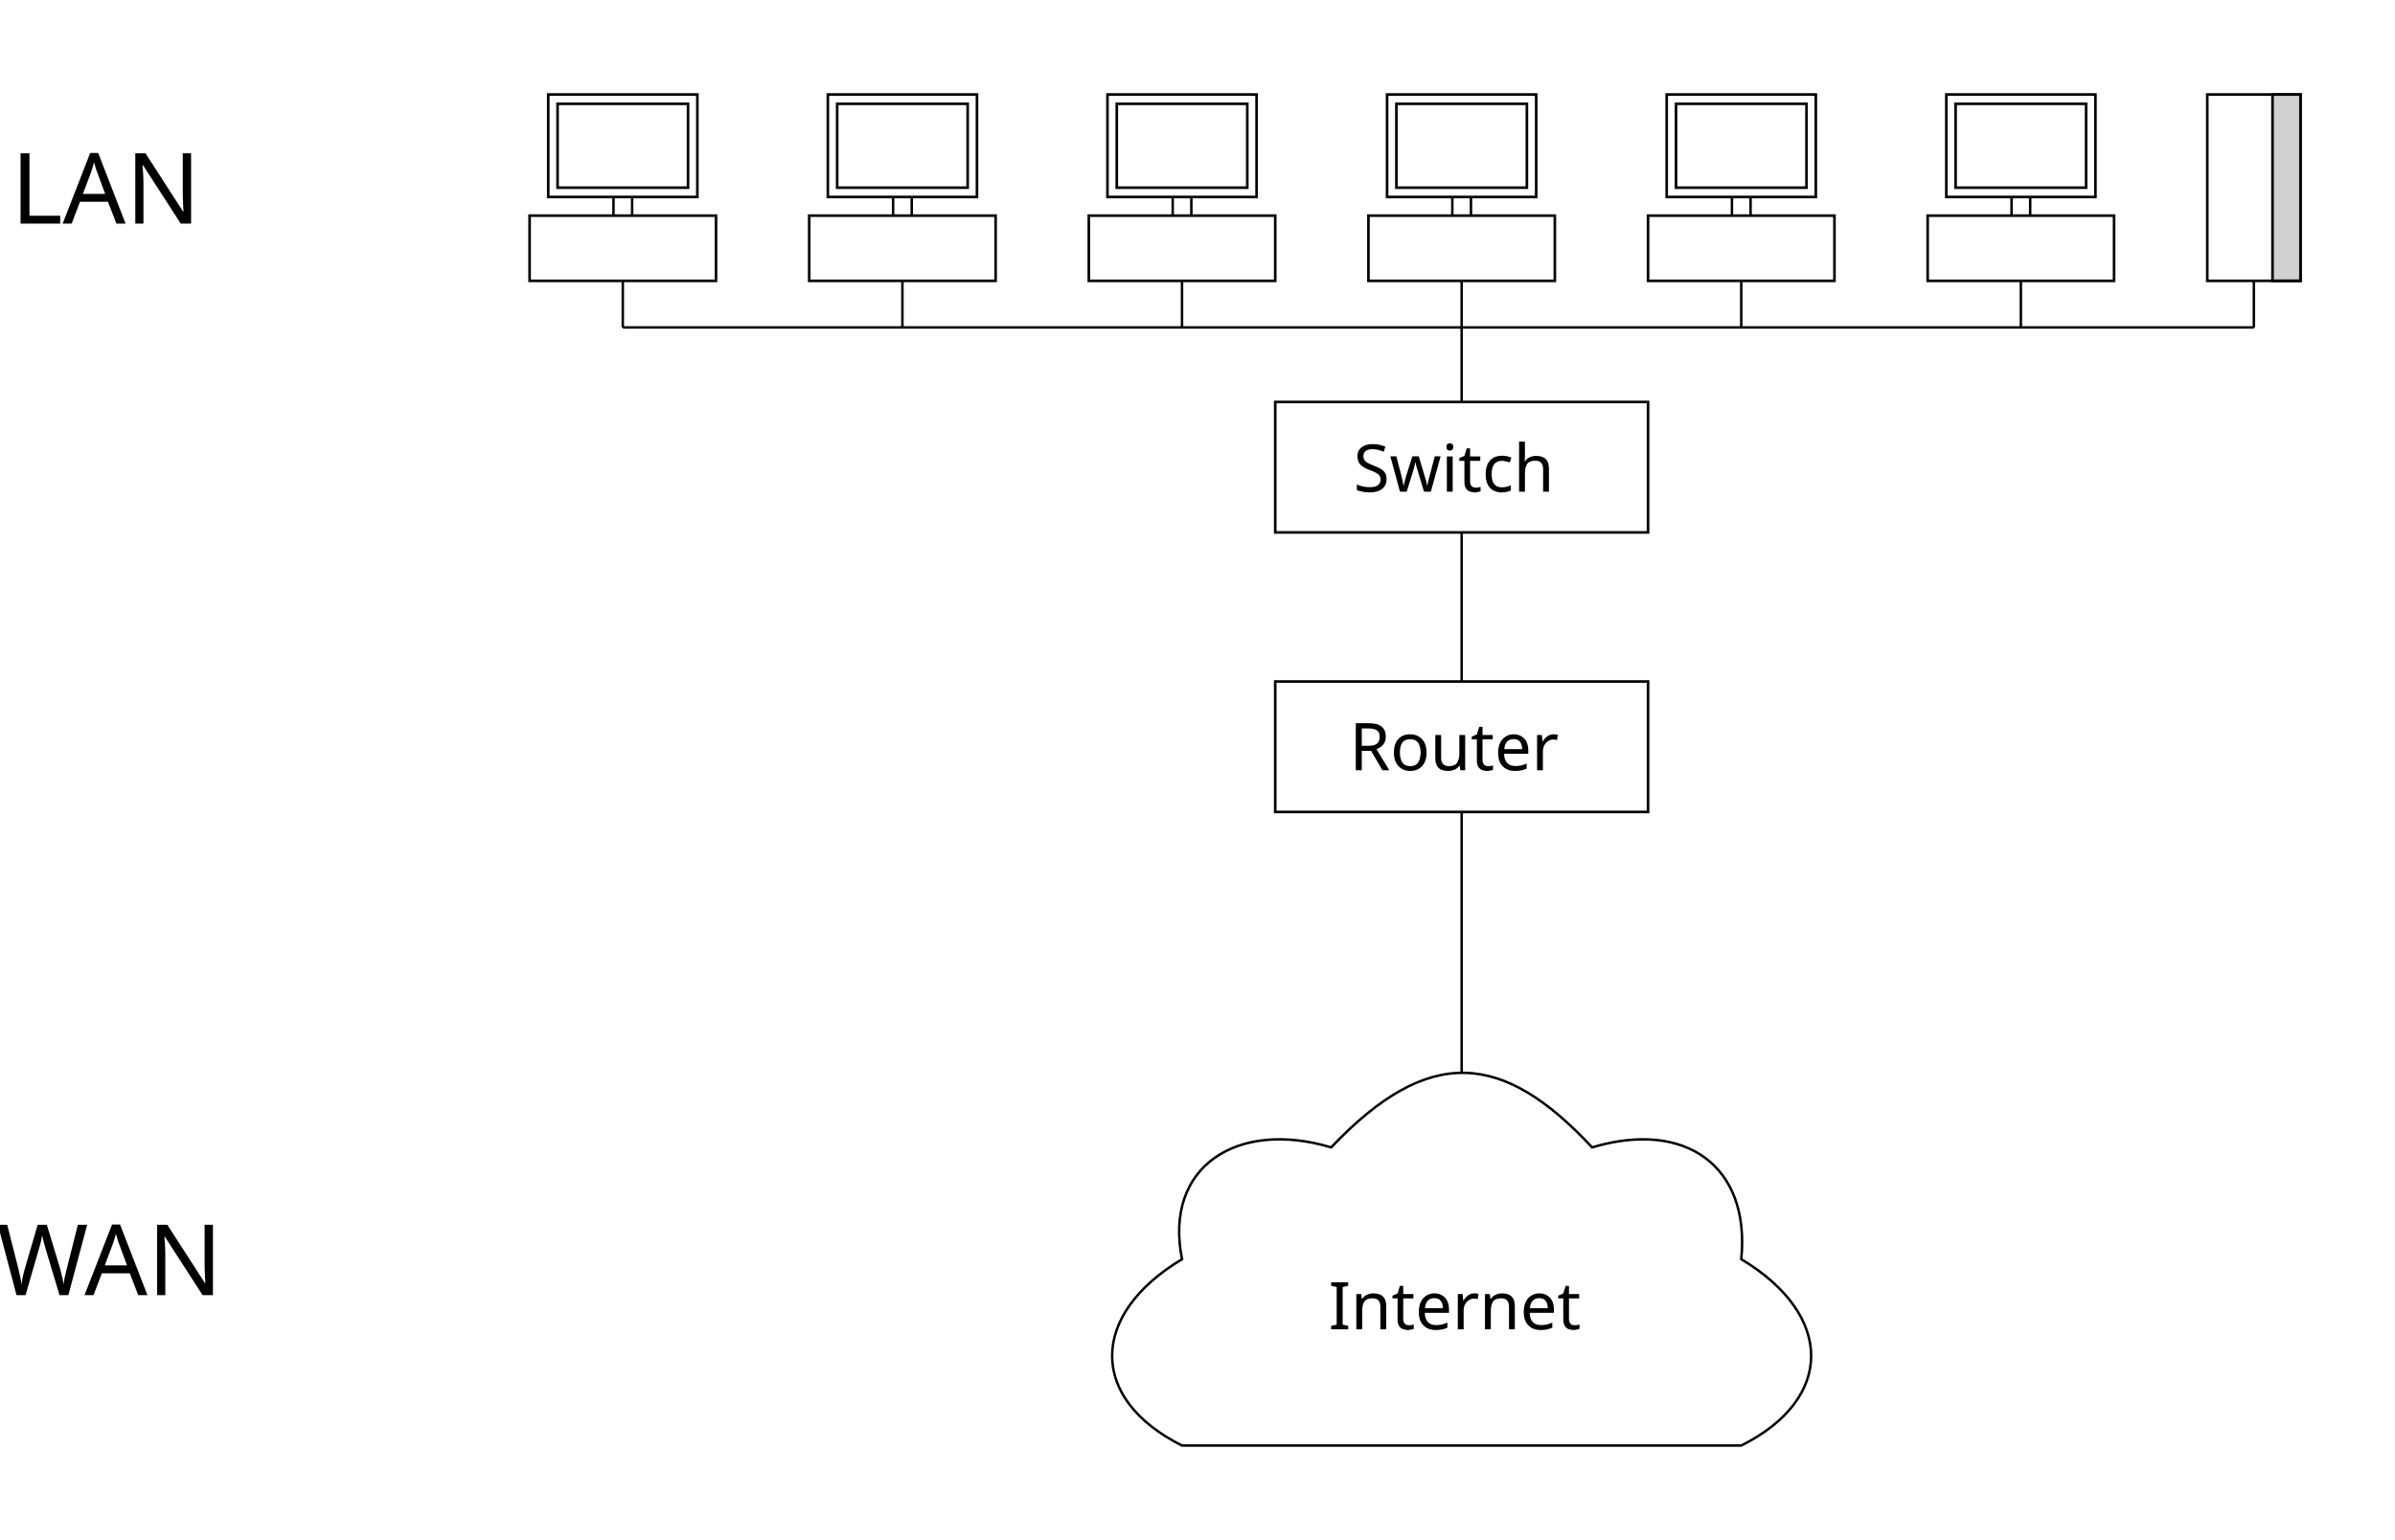
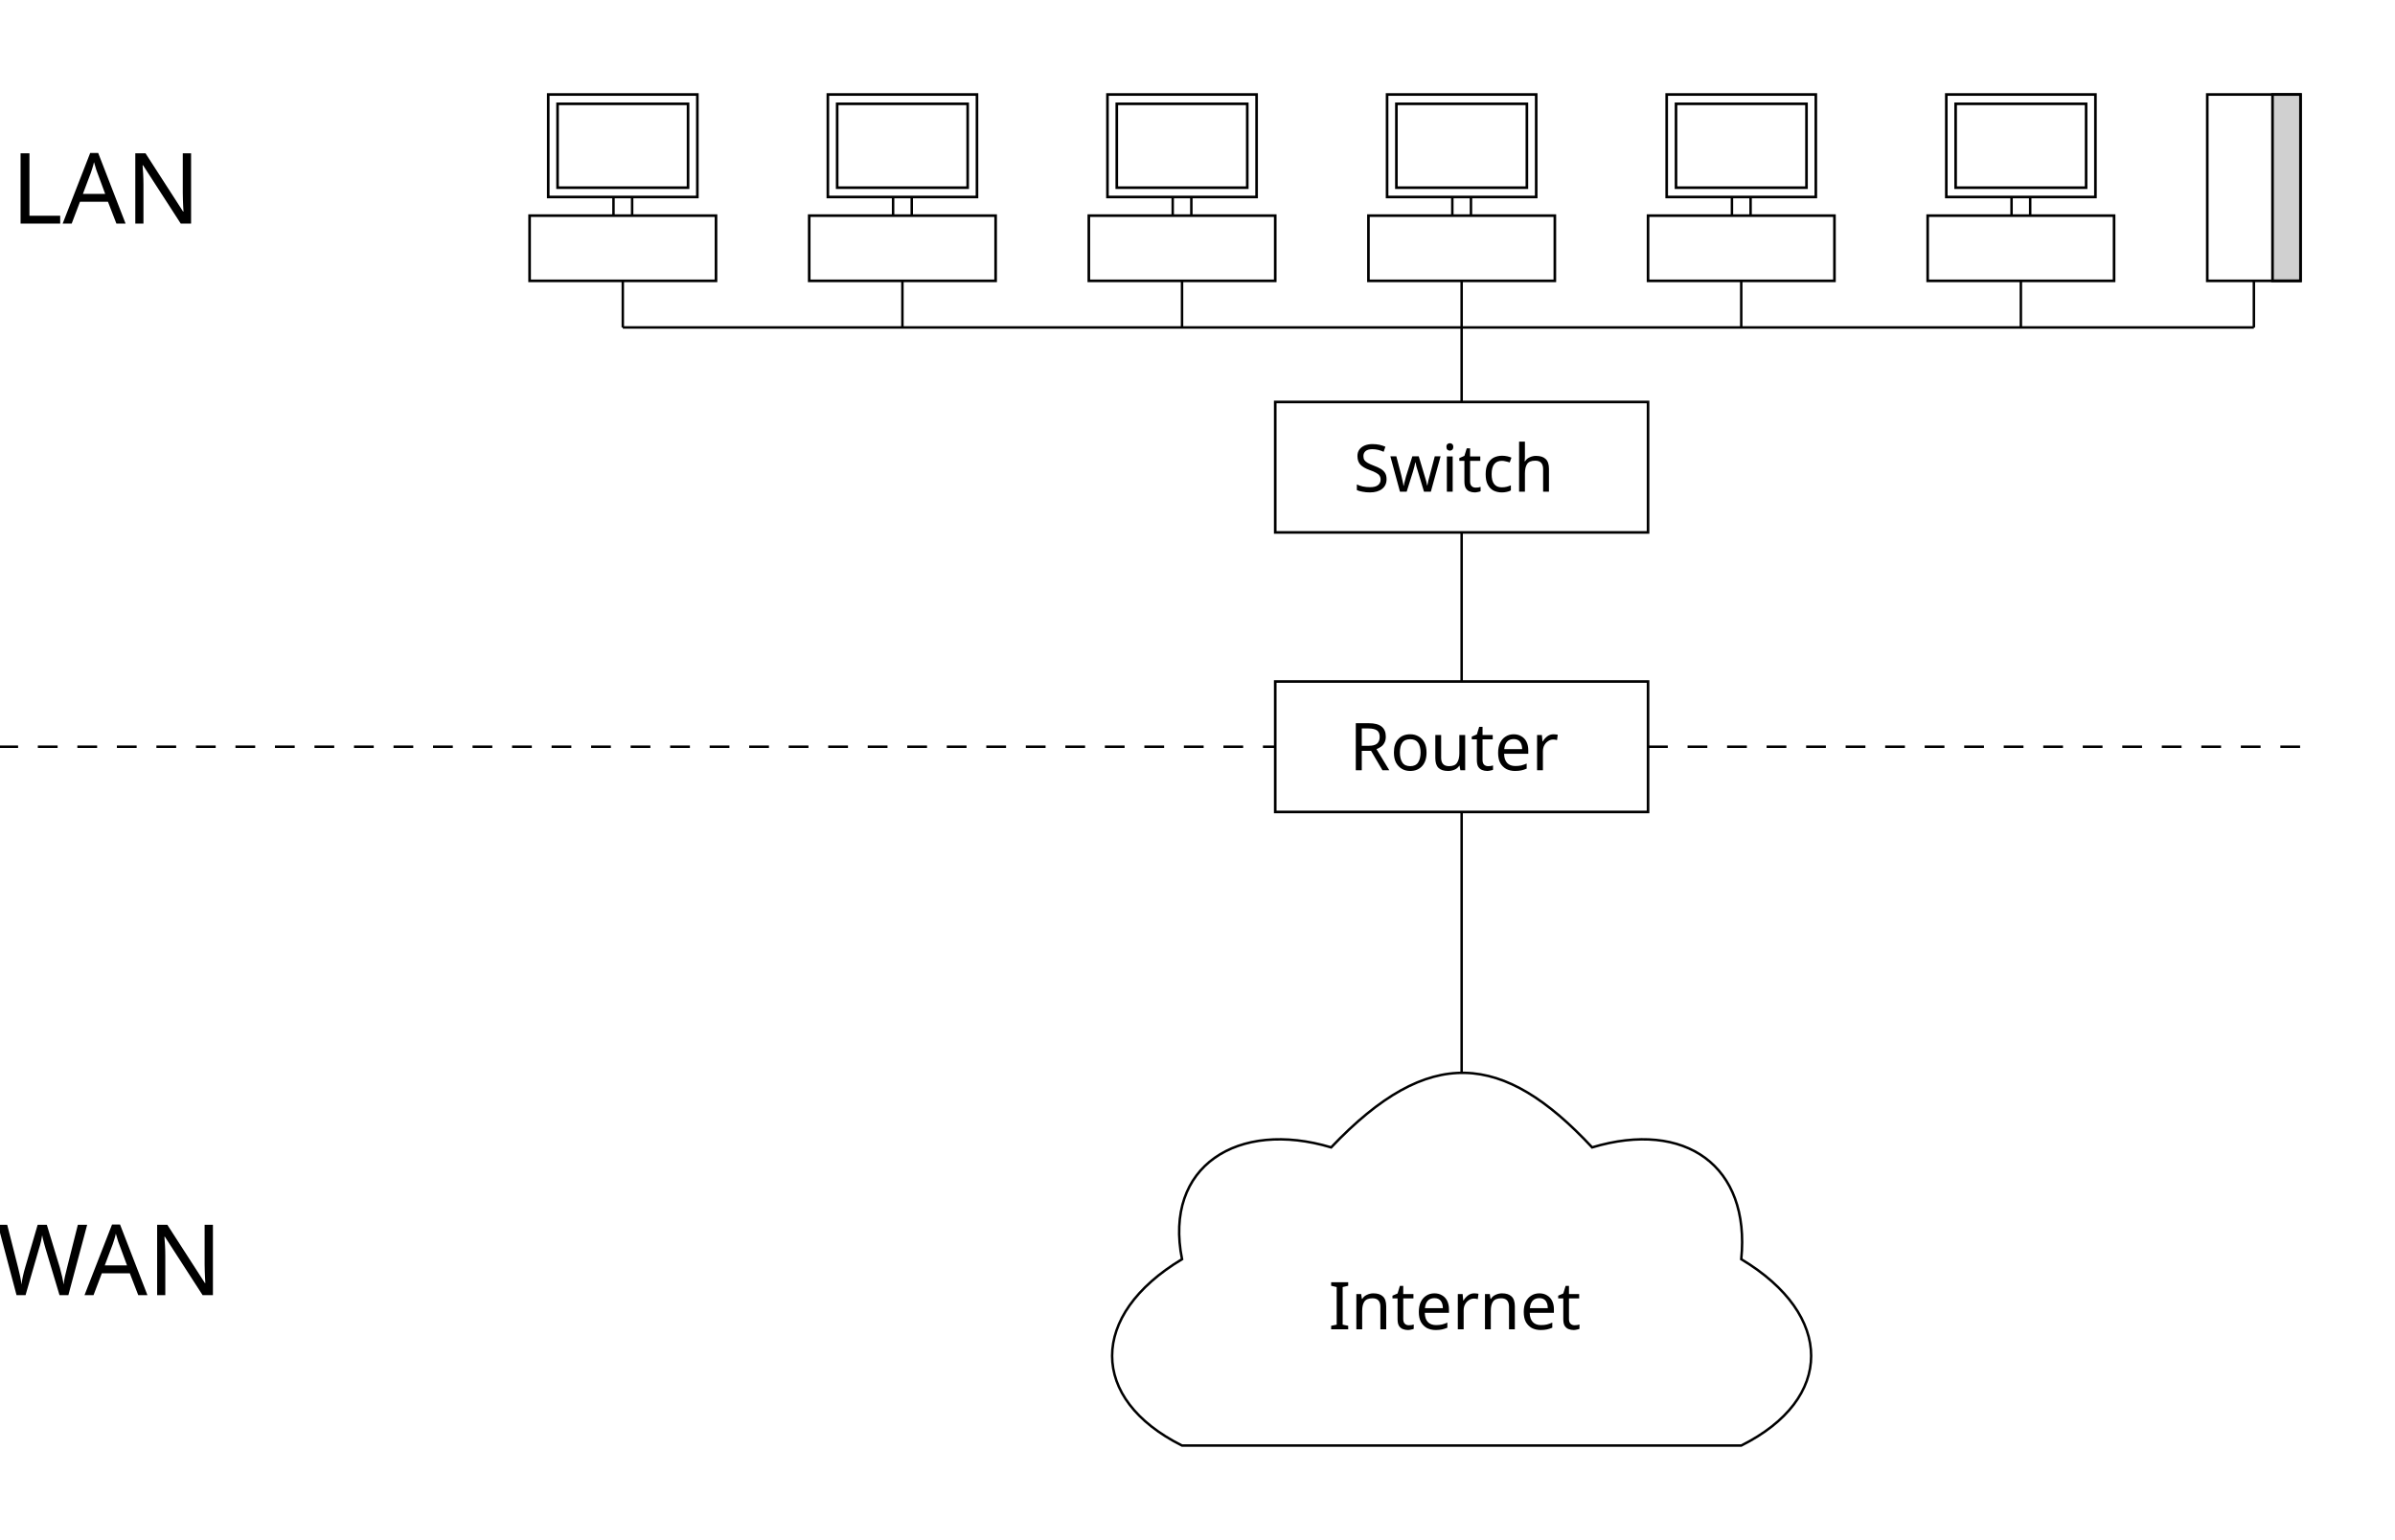
<svg xmlns="http://www.w3.org/2000/svg" width="256.962mm" height="165.273mm" viewBox="0 0 256.962 165.273" version="1.1" id="svg4547">
  <defs id="defs4541" />
  <g id="layer1" transform="translate(56.82098,-121.8588)">
    <rect style="fill:none;stroke:#000000;stroke-width:0.282;stroke-miterlimit:4;stroke-dasharray:none;stroke-opacity:1" id="rect5094-3" width="20" height="7" x="0" y="145" />
    <rect style="fill:none;stroke:#000000;stroke-width:0.282;stroke-miterlimit:4;stroke-dasharray:none;stroke-opacity:1" id="rect5098-9" width="16" height="11" x="2" y="132" />
    <path style="fill:none;stroke:#000000;stroke-width:0.265px;stroke-linecap:butt;stroke-linejoin:miter;stroke-opacity:1" d="M 9,143 V 145" id="path5100-1" />
    <path style="fill:none;stroke:#000000;stroke-width:0.265px;stroke-linecap:butt;stroke-linejoin:miter;stroke-opacity:1" d="M 11,143 V 145" id="path5102-9" />
    <rect style="fill:none;stroke:#000000;stroke-width:0.282;stroke-miterlimit:4;stroke-dasharray:none;stroke-opacity:1" id="rect5104-69" width="14" height="9" x="3" y="133" />
    <rect style="fill:none;stroke:#000000;stroke-width:0.282;stroke-miterlimit:4;stroke-dasharray:none;stroke-opacity:1" id="rect5094-6-3" width="20" height="7" x="30" y="145" />
    <rect style="fill:none;stroke:#000000;stroke-width:0.282;stroke-miterlimit:4;stroke-dasharray:none;stroke-opacity:1" id="rect5098-2-3" width="16" height="11" x="32" y="132" />
    <path style="fill:none;stroke:#000000;stroke-width:0.265px;stroke-linecap:butt;stroke-linejoin:miter;stroke-opacity:1" d="m 39,143 v 2" id="path5100-5-8" />
    <path style="fill:none;stroke:#000000;stroke-width:0.265px;stroke-linecap:butt;stroke-linejoin:miter;stroke-opacity:1" d="m 41,143 v 2" id="path5102-8-0" />
    <rect style="fill:none;stroke:#000000;stroke-width:0.282;stroke-miterlimit:4;stroke-dasharray:none;stroke-opacity:1" id="rect5104-6-5" width="14" height="9" x="33" y="133" />
    <rect style="fill:none;stroke:#000000;stroke-width:0.282;stroke-miterlimit:4;stroke-dasharray:none;stroke-opacity:1" id="rect5094-2-6" width="20" height="7" x="60" y="145" />
    <rect style="fill:none;stroke:#000000;stroke-width:0.282;stroke-miterlimit:4;stroke-dasharray:none;stroke-opacity:1" id="rect5098-8-6" width="16" height="11" x="62" y="132" />
    <path style="fill:none;stroke:#000000;stroke-width:0.265px;stroke-linecap:butt;stroke-linejoin:miter;stroke-opacity:1" d="M 69,143 V 145" id="path5100-4-4" />
    <path style="fill:none;stroke:#000000;stroke-width:0.265px;stroke-linecap:butt;stroke-linejoin:miter;stroke-opacity:1" d="M 71,143 V 145" id="path5102-7-0" />
    <rect style="fill:none;stroke:#000000;stroke-width:0.282;stroke-miterlimit:4;stroke-dasharray:none;stroke-opacity:1" id="rect5104-2-0" width="14" height="9" x="63" y="133" />
    <rect style="fill:none;stroke:#000000;stroke-width:0.282;stroke-miterlimit:4;stroke-dasharray:none;stroke-opacity:1" id="rect5094-6-4-4" width="20" height="7" x="90" y="145" />
    <rect style="fill:none;stroke:#000000;stroke-width:0.282;stroke-miterlimit:4;stroke-dasharray:none;stroke-opacity:1" id="rect5098-2-0-6" width="16" height="11" x="92" y="132" />
    <path style="fill:none;stroke:#000000;stroke-width:0.265px;stroke-linecap:butt;stroke-linejoin:miter;stroke-opacity:1" d="m 99,143 v 2" id="path5100-5-6-2" />
    <path style="fill:none;stroke:#000000;stroke-width:0.265px;stroke-linecap:butt;stroke-linejoin:miter;stroke-opacity:1" d="m 101,143 v 2" id="path5102-8-2-6" />
    <rect style="fill:none;stroke:#000000;stroke-width:0.282;stroke-miterlimit:4;stroke-dasharray:none;stroke-opacity:1" id="rect5104-6-9-7" width="14" height="9" x="93" y="133" />
    <rect style="fill:none;stroke:#000000;stroke-width:0.282;stroke-miterlimit:4;stroke-dasharray:none;stroke-opacity:1" id="rect5094-6-4-9-5" width="20" height="7" x="120" y="145" />
    <rect style="fill:none;stroke:#000000;stroke-width:0.282;stroke-miterlimit:4;stroke-dasharray:none;stroke-opacity:1" id="rect5098-2-0-0-6" width="16" height="11" x="122" y="132" />
    <path style="fill:none;stroke:#000000;stroke-width:0.265px;stroke-linecap:butt;stroke-linejoin:miter;stroke-opacity:1" d="m 129,143 v 2" id="path5100-5-6-8-9" />
    <path style="fill:none;stroke:#000000;stroke-width:0.265px;stroke-linecap:butt;stroke-linejoin:miter;stroke-opacity:1" d="m 131,143 v 2" id="path5102-8-2-1-8" />
    <rect style="fill:none;stroke:#000000;stroke-width:0.282;stroke-miterlimit:4;stroke-dasharray:none;stroke-opacity:1" id="rect5104-6-9-3-7" width="14" height="9" x="123" y="133" />
    <rect style="fill:none;stroke:#000000;stroke-width:0.282;stroke-miterlimit:4;stroke-dasharray:none;stroke-opacity:1" id="rect5234-4-2" width="10" height="20" x="180" y="132" />
    <rect style="fill:#000000;fill-opacity:0.185;stroke:#000000;stroke-width:0.282;stroke-miterlimit:4;stroke-dasharray:none;stroke-opacity:1" id="rect5238-0-9" width="3" height="20" x="187" y="132" />
    <rect style="fill:none;stroke:#000000;stroke-width:0.282;stroke-miterlimit:4;stroke-dasharray:none;stroke-opacity:1" id="rect5094-6-4-9-5-7" width="20" height="7" x="150" y="145" />
    <rect style="fill:none;stroke:#000000;stroke-width:0.282;stroke-miterlimit:4;stroke-dasharray:none;stroke-opacity:1" id="rect5098-2-0-0-6-6" width="16" height="11" x="152" y="132" />
    <path style="fill:none;stroke:#000000;stroke-width:0.265px;stroke-linecap:butt;stroke-linejoin:miter;stroke-opacity:1" d="m 159,143 v 2" id="path5100-5-6-8-9-1" />
    <path style="fill:none;stroke:#000000;stroke-width:0.265px;stroke-linecap:butt;stroke-linejoin:miter;stroke-opacity:1" d="m 161,143 v 2" id="path5102-8-2-1-8-3" />
    <rect style="fill:none;stroke:#000000;stroke-width:0.282;stroke-miterlimit:4;stroke-dasharray:none;stroke-opacity:1" id="rect5104-6-9-3-7-2" width="14" height="9" x="153" y="133" />
    <rect style="fill:none;fill-opacity:0.185;stroke:#000000;stroke-width:0.282;stroke-miterlimit:4;stroke-dasharray:none;stroke-opacity:1" id="rect5418" width="40" height="14" x="80" y="165" ry="5.6843348e-14" />
    <text xml:space="preserve" style="font-style:normal;font-weight:normal;font-size:10.583px;line-height:1.25;font-family:sans-serif;letter-spacing:0px;word-spacing:0px;fill:#000000;fill-opacity:1;stroke:none;stroke-width:0.265" x="88.399" y="174.63" id="text5414">
      <tspan id="tspan5412" x="88.399" y="174.63" style="font-style:normal;font-variant:normal;font-weight:normal;font-stretch:normal;font-size:7.056px;font-family:sans-serif;-inkscape-font-specification:'sans-serif, Normal';font-variant-ligatures:normal;font-variant-caps:normal;font-variant-numeric:normal;font-feature-settings:normal;text-align:start;writing-mode:lr-tb;text-anchor:start;stroke-width:0.265">Switch</tspan>
    </text>
    <rect style="fill:none;fill-opacity:0.185;stroke:#000000;stroke-width:0.282;stroke-miterlimit:4;stroke-dasharray:none;stroke-opacity:1" id="rect5418-9" width="40" height="14" x="80" y="195" ry="5.6843348e-14" />
    <text xml:space="preserve" style="font-style:normal;font-weight:normal;font-size:10.583px;line-height:1.25;font-family:sans-serif;letter-spacing:0px;word-spacing:0px;fill:#000000;fill-opacity:1;stroke:none;stroke-width:0.265" x="87.958" y="204.522" id="text5414-1">
      <tspan id="tspan5412-5" x="87.958" y="204.522" style="font-style:normal;font-variant:normal;font-weight:normal;font-stretch:normal;font-size:7.056px;font-family:sans-serif;-inkscape-font-specification:'sans-serif, Normal';font-variant-ligatures:normal;font-variant-caps:normal;font-variant-numeric:normal;font-feature-settings:normal;text-align:start;writing-mode:lr-tb;text-anchor:start;stroke-width:0.265">Router</tspan>
    </text>
    <path style="fill:none;stroke:#000000;stroke-width:0.265px;stroke-linecap:butt;stroke-linejoin:miter;stroke-opacity:1" d="m 10,157 175,-1e-5" id="path5454" />
    <path style="fill:none;stroke:#000000;stroke-width:0.265px;stroke-linecap:butt;stroke-linejoin:miter;stroke-opacity:1" d="m 10,152 v 5" id="path5456" />
    <path style="fill:none;stroke:#000000;stroke-width:0.265px;stroke-linecap:butt;stroke-linejoin:miter;stroke-opacity:1" d="m 40,152 v 5" id="path5458" />
    <path style="fill:none;stroke:#000000;stroke-width:0.265px;stroke-linecap:butt;stroke-linejoin:miter;stroke-opacity:1" d="m 70,152 v 5" id="path5460" />
    <path style="fill:none;stroke:#000000;stroke-width:0.265px;stroke-linecap:butt;stroke-linejoin:miter;stroke-opacity:1" d="m 100,152 v 5" id="path5462" />
    <path style="fill:none;stroke:#000000;stroke-width:0.265px;stroke-linecap:butt;stroke-linejoin:miter;stroke-opacity:1" d="m 130,152 v 5" id="path5464" />
    <path style="fill:none;stroke:#000000;stroke-width:0.265px;stroke-linecap:butt;stroke-linejoin:miter;stroke-opacity:1" d="m 160,152 v 5" id="path5466" />
    <path style="fill:none;stroke:#000000;stroke-width:0.265px;stroke-linecap:butt;stroke-linejoin:miter;stroke-opacity:1" d="m 185,152 v 5" id="path5468" />
    <path style="fill:none;stroke:#000000;stroke-width:0.265px;stroke-linecap:butt;stroke-linejoin:miter;stroke-opacity:1" d="m 100,157 1e-5,8" id="path5470" />
    <path style="fill:none;stroke:#000000;stroke-width:0.265px;stroke-linecap:butt;stroke-linejoin:miter;stroke-opacity:1" d="m 100,179 v 16" id="path5474" />
    <path style="fill:none;stroke:#000000;stroke-width:0.265px;stroke-linecap:butt;stroke-linejoin:miter;stroke-opacity:1" d="M 130,277 H 70 c -10,-5 -10,-14 0,-20 -2,-10 6,-15 16,-12 10.517,-11.073 18.454,-10.254 28,0 10,-3 17,2 16,12 10,6 10,15 0,20 z" id="path5484" />
    <text xml:space="preserve" style="font-style:normal;font-weight:normal;font-size:10.583px;line-height:1.25;font-family:sans-serif;letter-spacing:0px;word-spacing:0px;fill:#000000;fill-opacity:1;stroke:none;stroke-width:0.265" x="85.718" y="264.522" id="text5414-1-9">
      <tspan id="tspan5412-5-1" x="85.718" y="264.522" style="font-style:normal;font-variant:normal;font-weight:normal;font-stretch:normal;font-size:7.056px;font-family:sans-serif;-inkscape-font-specification:'sans-serif, Normal';font-variant-ligatures:normal;font-variant-caps:normal;font-variant-numeric:normal;font-feature-settings:normal;text-align:start;writing-mode:lr-tb;text-anchor:start;stroke-width:0.265">Internet</tspan>
    </text>
    <path style="fill:none;stroke:#000000;stroke-width:0.265px;stroke-linecap:butt;stroke-linejoin:miter;stroke-opacity:1" d="M 100,209 100,237" id="path5504" />
    <text xml:space="preserve" style="font-style:normal;font-weight:normal;font-size:10.583px;line-height:1.25;font-family:sans-serif;letter-spacing:0px;word-spacing:0px;fill:#000000;fill-opacity:1;stroke:none;stroke-width:0.265" x="-57.172" y="260.858" id="text5508">
      <tspan id="tspan5506" x="-57.172" y="260.858" style="stroke-width:0.265">WAN</tspan>
    </text>
    <text xml:space="preserve" style="font-style:normal;font-weight:normal;font-size:10.583px;line-height:1.25;font-family:sans-serif;letter-spacing:0px;word-spacing:0px;fill:#000000;fill-opacity:1;stroke:none;stroke-width:0.265" x="-55.645" y="145.858" id="text5508-4">
      <tspan id="tspan5506-9" x="-55.645" y="145.858" style="stroke-width:0.265">LAN</tspan>
    </text>
+     <path style="fill:none;stroke:#000000;stroke-width:0.265;stroke-linecap:butt;stroke-linejoin:miter;stroke-miterlimit:4;stroke-dasharray:2.12, 2.12;stroke-dashoffset:0;stroke-opacity:1" d="m -57,202 137,0" id="path4556" />
+     <path style="fill:none;stroke:#000000;stroke-width:0.265;stroke-linecap:butt;stroke-linejoin:miter;stroke-opacity:1;stroke-miterlimit:4;stroke-dasharray:2.12,2.12;stroke-dashoffset:0" d="m 120,202 h 70" id="path4560" />
  </g>
</svg>
